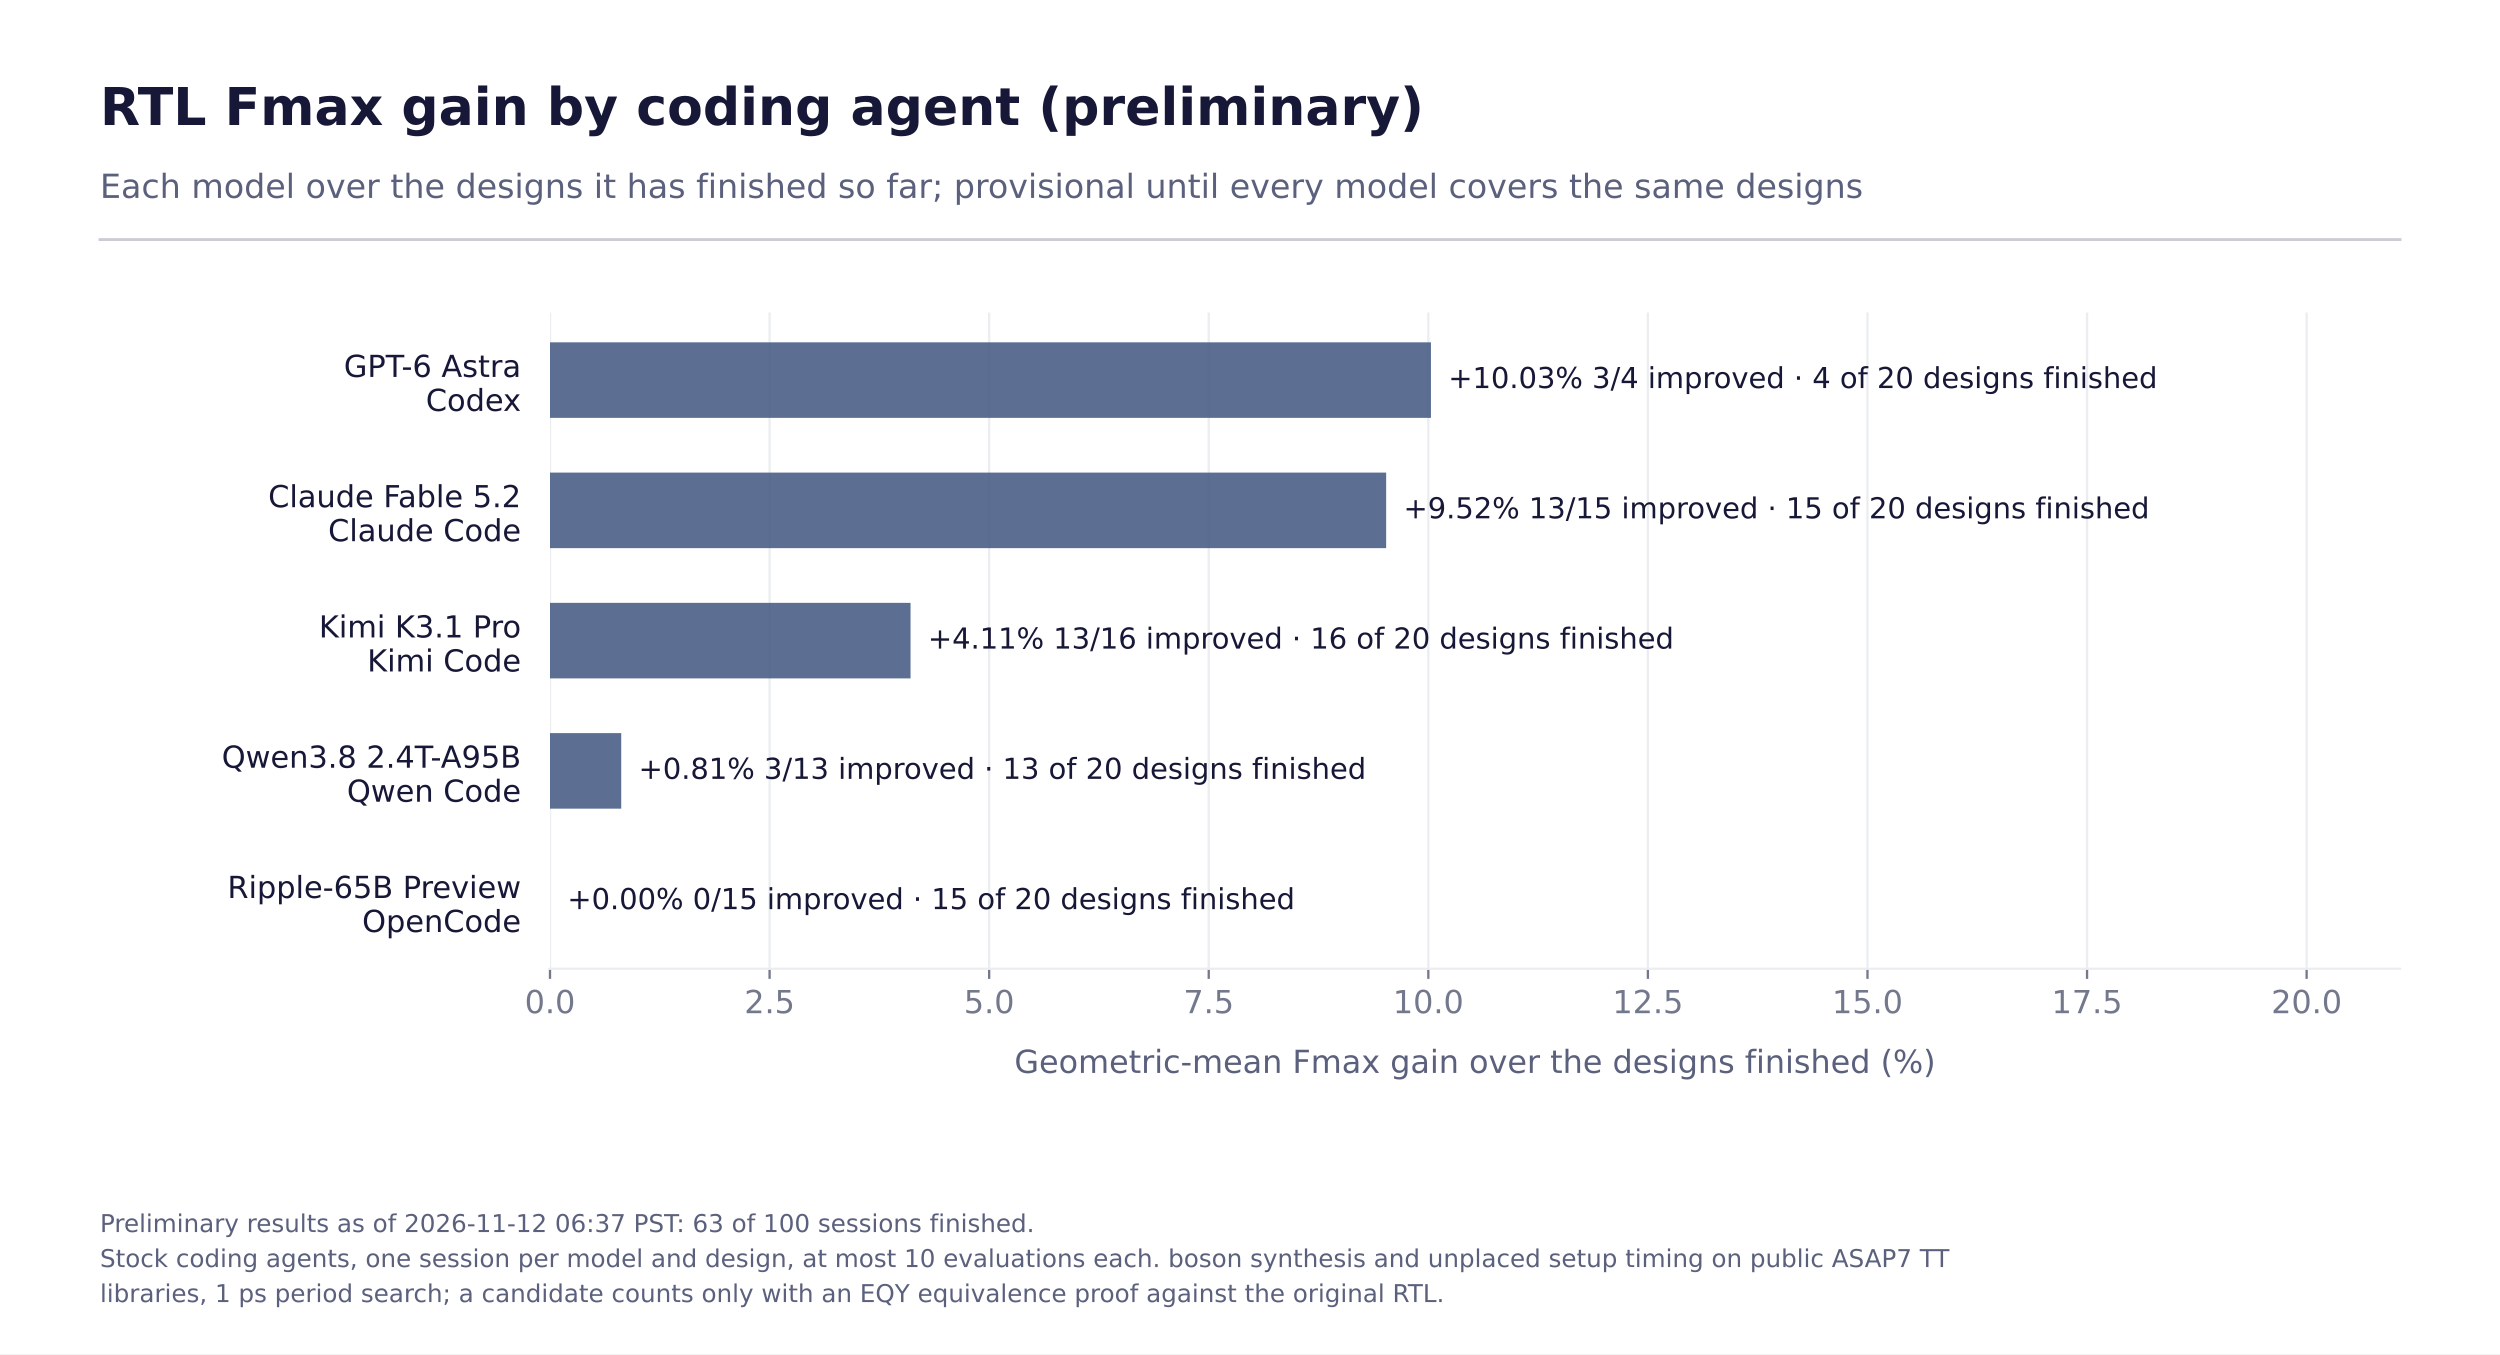
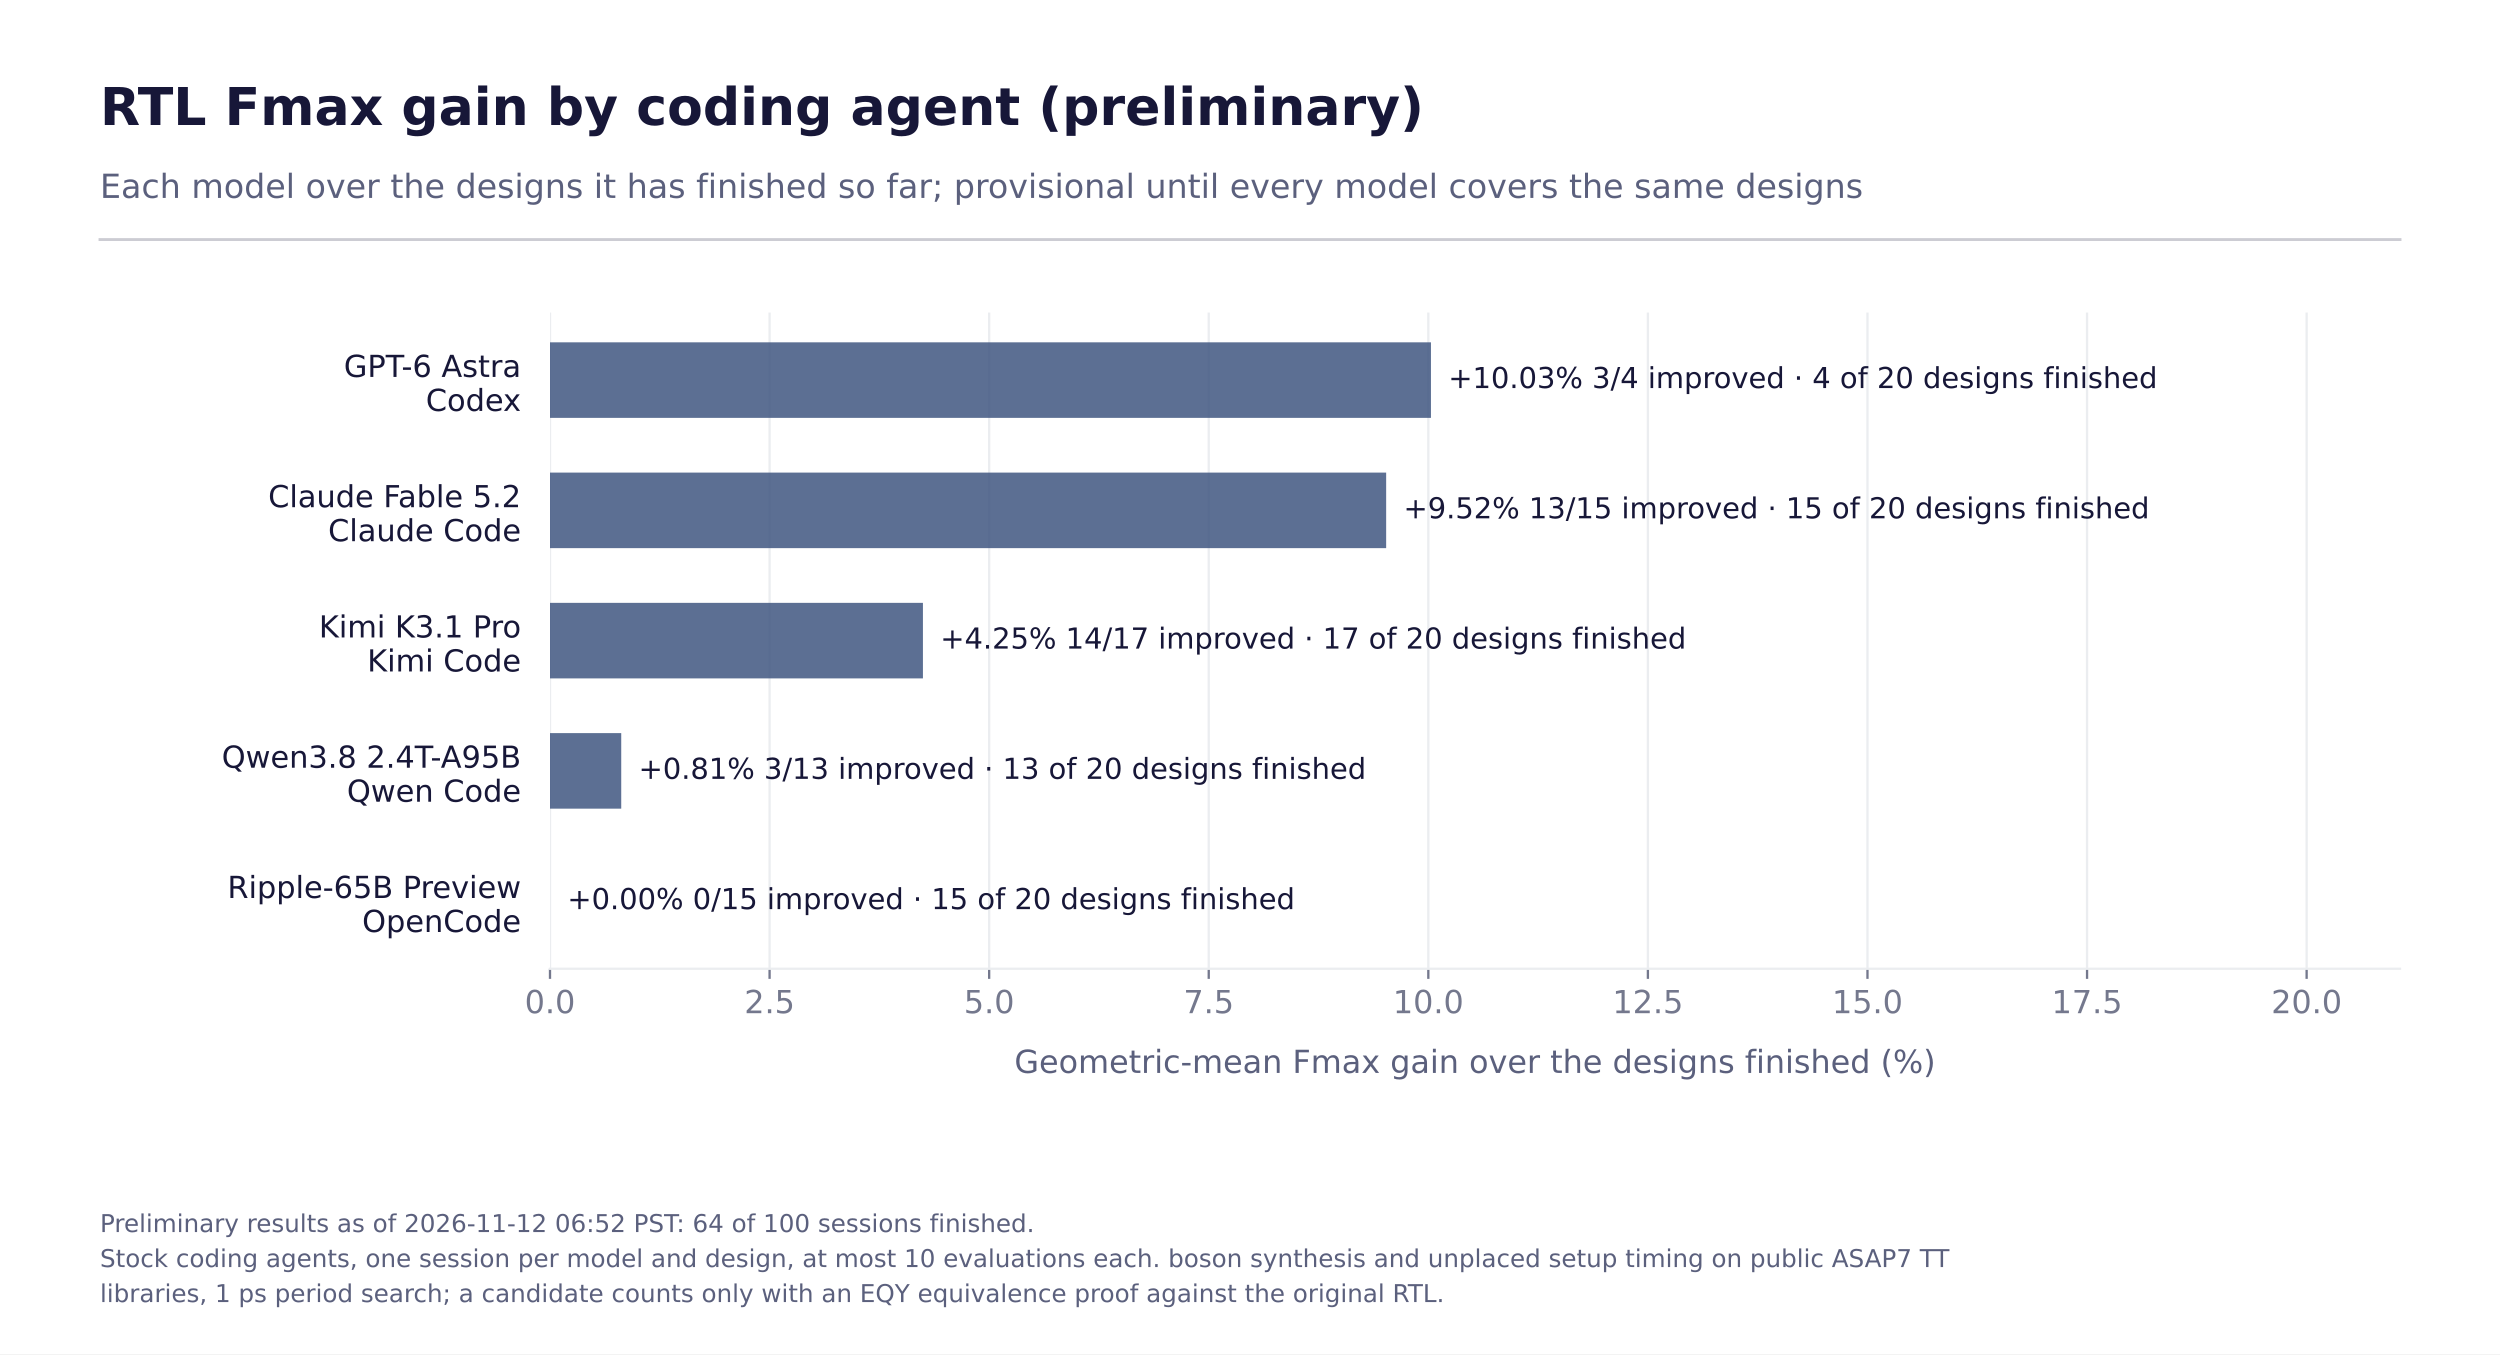
<svg xmlns="http://www.w3.org/2000/svg" xmlns:xlink="http://www.w3.org/1999/xlink" width="864pt" height="468pt" viewBox="0 0 864 468" version="1.1">
  <defs>
    <style type="text/css">*{stroke-linejoin: round; stroke-linecap: butt}</style>
  </defs>
  <g id="figure_1">
    <g id="patch_1">
      <path d="M 0 468  L 864 468  L 864 0  L 0 0  z " style="fill: #ffffff" />
    </g>
    <g id="axes_1">
      <g id="patch_2">
        <path d="M 190.08 334.8  L 829.44 334.8  L 829.44 108  L 190.08 108  z " style="fill: #ffffff" />
      </g>
      <g id="matplotlib.axis_1">
        <g id="xtick_1">
          <g id="line2d_1">
            <path d="M 190.08 334.8  L 190.08 108  " clip-path="url(#p4ebb32de9a)" style="fill: none; stroke: #ebedf0; stroke-width: 0.8; stroke-linecap: square" />
          </g>
          <g id="line2d_2">
            <defs>
              <path id="m93d353a957" d="M 0 0  L 0 3.5  " style="stroke: #74788d; stroke-width: 0.8" />
            </defs>
            <g>
              <use xlink:href="#m93d353a957" x="190.08" y="334.8" style="fill: #74788d; stroke: #74788d; stroke-width: 0.8" />
            </g>
          </g>
          <g id="text_1">
            <text style="fill: #74788d; font: 11px 'DejaVu Sans'; text-anchor: middle" x="190.08" y="350.158" transform="rotate(-0 190.08 350.1583)">0.0</text>
          </g>
        </g>
        <g id="xtick_2">
          <g id="line2d_3">
            <path d="M 265.967 334.8  L 265.967 108  " clip-path="url(#p4ebb32de9a)" style="fill: none; stroke: #ebedf0; stroke-width: 0.8; stroke-linecap: square" />
          </g>
          <g id="line2d_4">
            <g>
              <use xlink:href="#m93d353a957" x="265.967" y="334.8" style="fill: #74788d; stroke: #74788d; stroke-width: 0.8" />
            </g>
          </g>
          <g id="text_2">
            <text style="fill: #74788d; font: 11px 'DejaVu Sans'; text-anchor: middle" x="265.967" y="350.158" transform="rotate(-0 265.9666 350.1583)">2.5</text>
          </g>
        </g>
        <g id="xtick_3">
          <g id="line2d_5">
            <path d="M 341.853 334.8  L 341.853 108  " clip-path="url(#p4ebb32de9a)" style="fill: none; stroke: #ebedf0; stroke-width: 0.8; stroke-linecap: square" />
          </g>
          <g id="line2d_6">
            <g>
              <use xlink:href="#m93d353a957" x="341.853" y="334.8" style="fill: #74788d; stroke: #74788d; stroke-width: 0.8" />
            </g>
          </g>
          <g id="text_3">
            <text style="fill: #74788d; font: 11px 'DejaVu Sans'; text-anchor: middle" x="341.853" y="350.158" transform="rotate(-0 341.8533 350.1583)">5.0</text>
          </g>
        </g>
        <g id="xtick_4">
          <g id="line2d_7">
            <path d="M 417.74 334.8  L 417.74 108  " clip-path="url(#p4ebb32de9a)" style="fill: none; stroke: #ebedf0; stroke-width: 0.8; stroke-linecap: square" />
          </g>
          <g id="line2d_8">
            <g>
              <use xlink:href="#m93d353a957" x="417.74" y="334.8" style="fill: #74788d; stroke: #74788d; stroke-width: 0.8" />
            </g>
          </g>
          <g id="text_4">
            <text style="fill: #74788d; font: 11px 'DejaVu Sans'; text-anchor: middle" x="417.74" y="350.158" transform="rotate(-0 417.7399 350.1583)">7.5</text>
          </g>
        </g>
        <g id="xtick_5">
          <g id="line2d_9">
            <path d="M 493.627 334.8  L 493.627 108  " clip-path="url(#p4ebb32de9a)" style="fill: none; stroke: #ebedf0; stroke-width: 0.8; stroke-linecap: square" />
          </g>
          <g id="line2d_10">
            <g>
              <use xlink:href="#m93d353a957" x="493.627" y="334.8" style="fill: #74788d; stroke: #74788d; stroke-width: 0.8" />
            </g>
          </g>
          <g id="text_5">
            <text style="fill: #74788d; font: 11px 'DejaVu Sans'; text-anchor: middle" x="493.627" y="350.158" transform="rotate(-0 493.6265 350.1583)">10.0</text>
          </g>
        </g>
        <g id="xtick_6">
          <g id="line2d_11">
            <path d="M 569.513 334.8  L 569.513 108  " clip-path="url(#p4ebb32de9a)" style="fill: none; stroke: #ebedf0; stroke-width: 0.8; stroke-linecap: square" />
          </g>
          <g id="line2d_12">
            <g>
              <use xlink:href="#m93d353a957" x="569.513" y="334.8" style="fill: #74788d; stroke: #74788d; stroke-width: 0.8" />
            </g>
          </g>
          <g id="text_6">
            <text style="fill: #74788d; font: 11px 'DejaVu Sans'; text-anchor: middle" x="569.513" y="350.158" transform="rotate(-0 569.5131 350.1583)">12.5</text>
          </g>
        </g>
        <g id="xtick_7">
          <g id="line2d_13">
            <path d="M 645.4 334.8  L 645.4 108  " clip-path="url(#p4ebb32de9a)" style="fill: none; stroke: #ebedf0; stroke-width: 0.8; stroke-linecap: square" />
          </g>
          <g id="line2d_14">
            <g>
              <use xlink:href="#m93d353a957" x="645.4" y="334.8" style="fill: #74788d; stroke: #74788d; stroke-width: 0.8" />
            </g>
          </g>
          <g id="text_7">
            <text style="fill: #74788d; font: 11px 'DejaVu Sans'; text-anchor: middle" x="645.4" y="350.158" transform="rotate(-0 645.3998 350.1583)">15.0</text>
          </g>
        </g>
        <g id="xtick_8">
          <g id="line2d_15">
            <path d="M 721.286 334.8  L 721.286 108  " clip-path="url(#p4ebb32de9a)" style="fill: none; stroke: #ebedf0; stroke-width: 0.8; stroke-linecap: square" />
          </g>
          <g id="line2d_16">
            <g>
              <use xlink:href="#m93d353a957" x="721.286" y="334.8" style="fill: #74788d; stroke: #74788d; stroke-width: 0.8" />
            </g>
          </g>
          <g id="text_8">
            <text style="fill: #74788d; font: 11px 'DejaVu Sans'; text-anchor: middle" x="721.286" y="350.158" transform="rotate(-0 721.2864 350.1583)">17.5</text>
          </g>
        </g>
        <g id="xtick_9">
          <g id="line2d_17">
            <path d="M 797.173 334.8  L 797.173 108  " clip-path="url(#p4ebb32de9a)" style="fill: none; stroke: #ebedf0; stroke-width: 0.8; stroke-linecap: square" />
          </g>
          <g id="line2d_18">
            <g>
              <use xlink:href="#m93d353a957" x="797.173" y="334.8" style="fill: #74788d; stroke: #74788d; stroke-width: 0.8" />
            </g>
          </g>
          <g id="text_9">
            <text style="fill: #74788d; font: 11px 'DejaVu Sans'; text-anchor: middle" x="797.173" y="350.158" transform="rotate(-0 797.173 350.1583)">20.0</text>
          </g>
        </g>
        <g id="text_10">
          <text style="fill: #5b607d; font: 11px 'DejaVu Sans'; text-anchor: middle" x="509.76" y="370.804" transform="rotate(-0 509.76 370.8042)">Geometric-mean Fmax gain over the designs finished (%)</text>
        </g>
      </g>
      <g id="matplotlib.axis_2">
        <g id="ytick_1">
          <g id="line2d_19" />
          <g id="text_11">
            <text style="fill: #171738; font: 10.5px 'DejaVu Sans'" transform="translate(118.8322 130.2724)">GPT-6 Astra</text>
            <text style="fill: #171738; font: 10.5px 'DejaVu Sans'" transform="translate(147.1658 142.0301)">Codex</text>
          </g>
        </g>
        <g id="ytick_2">
          <g id="line2d_20" />
          <g id="text_12">
            <text style="fill: #171738; font: 10.5px 'DejaVu Sans'" transform="translate(92.68391 175.2903)">Claude Fable 5.2</text>
            <text style="fill: #171738; font: 10.5px 'DejaVu Sans'" transform="translate(113.3952 187.048)">Claude Code</text>
          </g>
        </g>
        <g id="ytick_3">
          <g id="line2d_21" />
          <g id="text_13">
            <text style="fill: #171738; font: 10.5px 'DejaVu Sans'" transform="translate(110.2222 220.3082)">Kimi K3.1 Pro</text>
            <text style="fill: #171738; font: 10.5px 'DejaVu Sans'" transform="translate(126.9123 232.0659)">Kimi Code</text>
          </g>
        </g>
        <g id="ytick_4">
          <g id="line2d_22" />
          <g id="text_14">
            <text style="fill: #171738; font: 10.5px 'DejaVu Sans'" transform="translate(76.62383 265.326)">Qwen3.8 2.4T-A95B</text>
            <text style="fill: #171738; font: 10.5px 'DejaVu Sans'" transform="translate(119.892 277.0837)">Qwen Code</text>
          </g>
        </g>
        <g id="ytick_5">
          <g id="line2d_23" />
          <g id="text_15">
            <text style="fill: #171738; font: 10.5px 'DejaVu Sans'" transform="translate(78.59914 310.3439)">Ripple-65B Preview</text>
            <text style="fill: #171738; font: 10.5px 'DejaVu Sans'" transform="translate(125.1502 322.1016)">OpenCode</text>
          </g>
        </g>
      </g>
      <g id="patch_3">
        <path d="M 190.08 118.309  L 494.537 118.309  L 494.537 144.419  L 190.08 144.419  z " clip-path="url(#p4ebb32de9a)" style="fill: #3f5680; opacity: 0.85" />
      </g>
      <g id="patch_4">
        <path d="M 190.08 163.327  L 479.056 163.327  L 479.056 189.437  L 190.08 189.437  z " clip-path="url(#p4ebb32de9a)" style="fill: #3f5680; opacity: 0.85" />
      </g>
      <g id="patch_5">
-         <path d="M 190.08 208.345  L 314.686 208.345  L 314.686 234.455  L 190.08 234.455  z " clip-path="url(#p4ebb32de9a)" style="fill: #3f5680; opacity: 0.85" />
+         <path d="M 190.08 208.345  L 318.966 208.345  L 318.966 234.455  L 190.08 234.455  z " clip-path="url(#p4ebb32de9a)" style="fill: #3f5680; opacity: 0.85" />
      </g>
      <g id="patch_6">
        <path d="M 190.08 253.363  L 214.698 253.363  L 214.698 279.473  L 190.08 279.473  z " clip-path="url(#p4ebb32de9a)" style="fill: #3f5680; opacity: 0.85" />
      </g>
      <g id="patch_7">
        <path d="M 190.08 298.381  L 190.08 298.381  L 190.08 324.491  L 190.08 324.491  z " clip-path="url(#p4ebb32de9a)" style="fill: #3f5680; opacity: 0.85" />
      </g>
      <g id="patch_8">
        <path d="M 190.08 334.8  L 829.44 334.8  " style="fill: none; stroke: #ebedf0; stroke-width: 0.8; stroke-linejoin: miter; stroke-linecap: square" />
      </g>
      <g id="text_16">
        <text style="fill: #171738; font: 10px 'DejaVu Sans'; text-anchor: start" x="500.537" y="134.124" transform="rotate(-0 500.5371 134.1236)">+10.03%   3/4 improved · 4 of 20 designs finished</text>
      </g>
      <g id="text_17">
        <text style="fill: #171738; font: 10px 'DejaVu Sans'; text-anchor: start" x="485.056" y="179.142" transform="rotate(-0 485.0563 179.1415)">+9.52%   13/15 improved · 15 of 20 designs finished</text>
      </g>
      <g id="text_18">
-         <text style="fill: #171738; font: 10px 'DejaVu Sans'; text-anchor: start" x="320.686" y="224.159" transform="rotate(-0 320.6858 224.1594)">+4.11%   13/16 improved · 16 of 20 designs finished</text>
+         <text style="fill: #171738; font: 10px 'DejaVu Sans'; text-anchor: start" x="324.966" y="224.159" transform="rotate(-0 324.9658 224.1594)">+4.25%   14/17 improved · 17 of 20 designs finished</text>
      </g>
      <g id="text_19">
        <text style="fill: #171738; font: 10px 'DejaVu Sans'; text-anchor: start" x="220.698" y="269.177" transform="rotate(-0 220.6976 269.1772)">+0.81%   3/13 improved · 13 of 20 designs finished</text>
      </g>
      <g id="text_20">
        <text style="fill: #171738; font: 10px 'DejaVu Sans'; text-anchor: start" x="196.08" y="314.195" transform="rotate(-0 196.08 314.1951)">+0.00%   0/15 improved · 15 of 20 designs finished</text>
      </g>
    </g>
    <g id="line2d_24">
      <path d="M 34.56 82.8  L 829.44 82.8  " style="fill: none; stroke: #171738; stroke-opacity: 0.22; stroke-linecap: square" />
    </g>
    <g id="text_21">
      <text style="fill: #171738; font: 700 18px 'DejaVu Sans'; text-anchor: start" x="34.56" y="43.2" transform="rotate(-0 34.56 43.2)">RTL Fmax gain by coding agent (preliminary)</text>
    </g>
    <g id="text_22">
      <text style="fill: #5b607d; font: 11.5px 'DejaVu Sans'; text-anchor: start" x="34.56" y="68.4" transform="rotate(-0 34.56 68.4)">Each model over the designs it has finished so far; provisional until every model covers the same designs</text>
    </g>
    <g id="text_23">
-       <text style="fill: #5b607d; font: 8.5px 'DejaVu Sans'" transform="translate(34.56 425.7968)">Preliminary results as of 2026-11-12 06:37 PST: 63 of 100 sessions finished.</text>
+       <text style="fill: #5b607d; font: 8.5px 'DejaVu Sans'" transform="translate(34.56 425.7968)">Preliminary results as of 2026-11-12 06:52 PST: 64 of 100 sessions finished.</text>
      <text style="fill: #5b607d; font: 8.5px 'DejaVu Sans'" transform="translate(34.56 437.8984)">Stock coding agents, one session per model and design, at most 10 evaluations each. boson synthesis and unplaced setup timing on public ASAP7 TT</text>
      <text style="fill: #5b607d; font: 8.5px 'DejaVu Sans'" transform="translate(34.56 450)">libraries, 1 ps period search; a candidate counts only with an EQY equivalence proof against the original RTL.</text>
    </g>
  </g>
  <defs>
    <clipPath id="p4ebb32de9a">
      <rect x="190.08" y="108" width="639.36" height="226.8" />
    </clipPath>
  </defs>
</svg>
